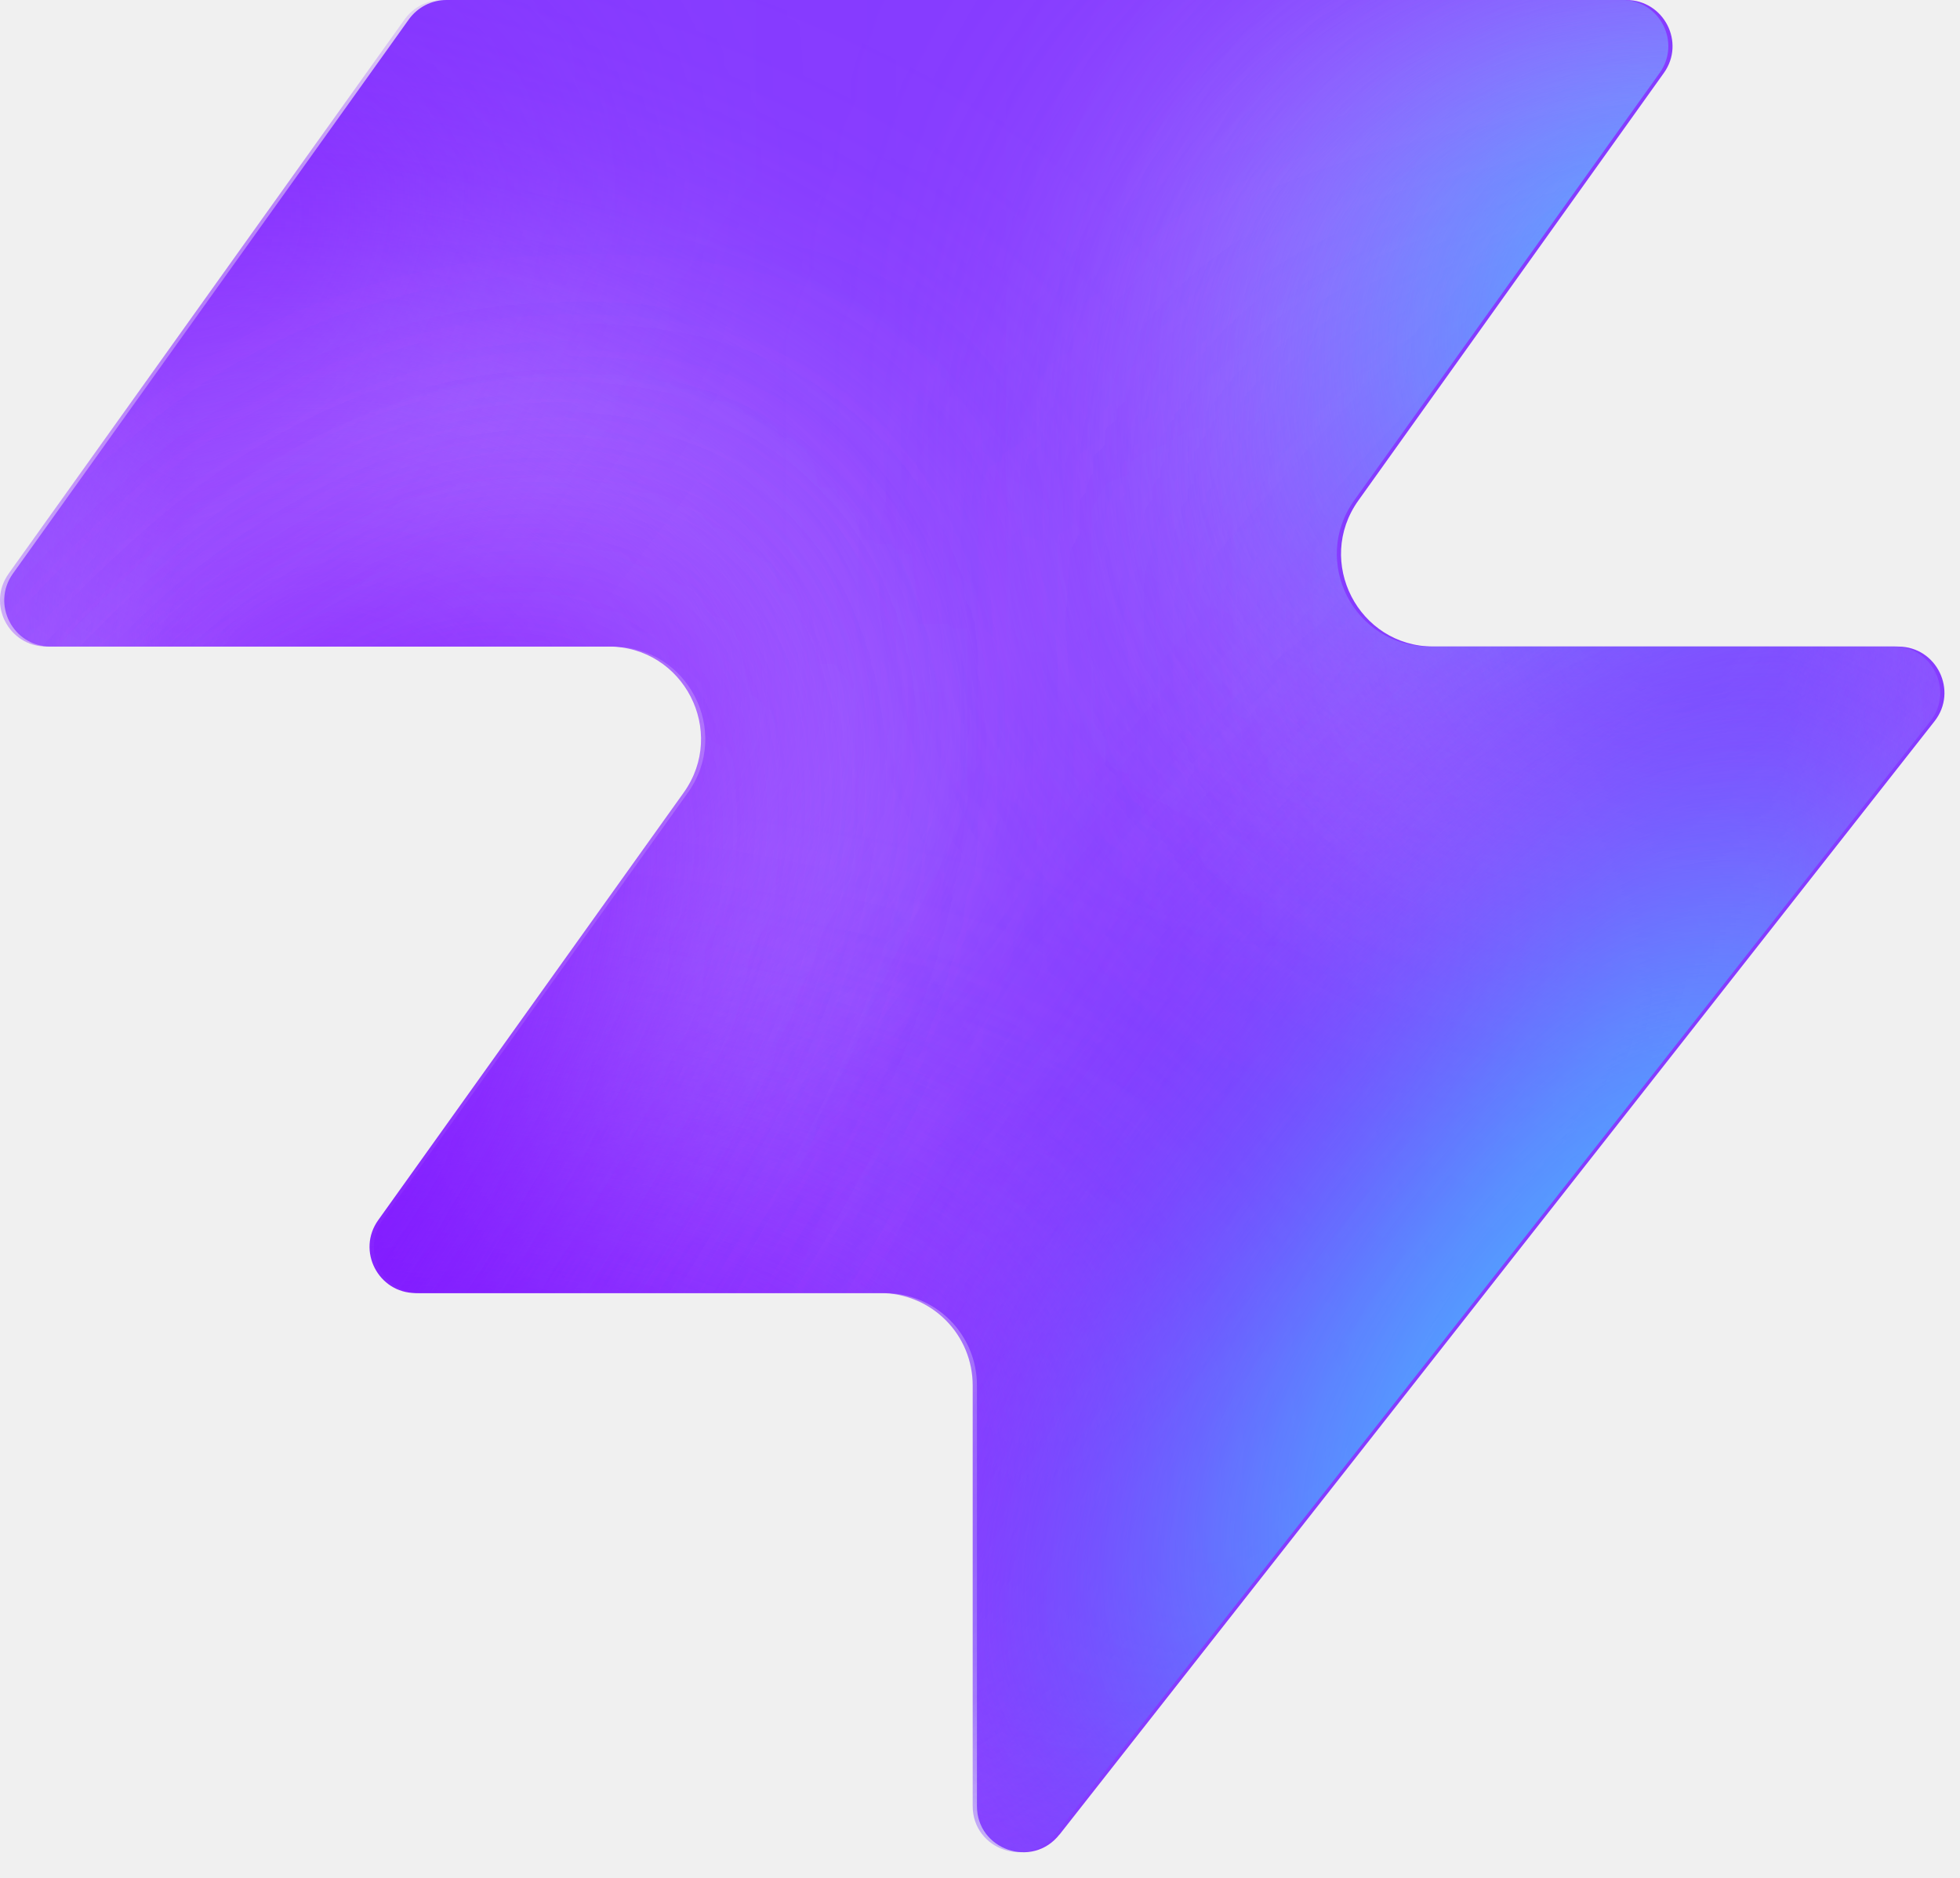
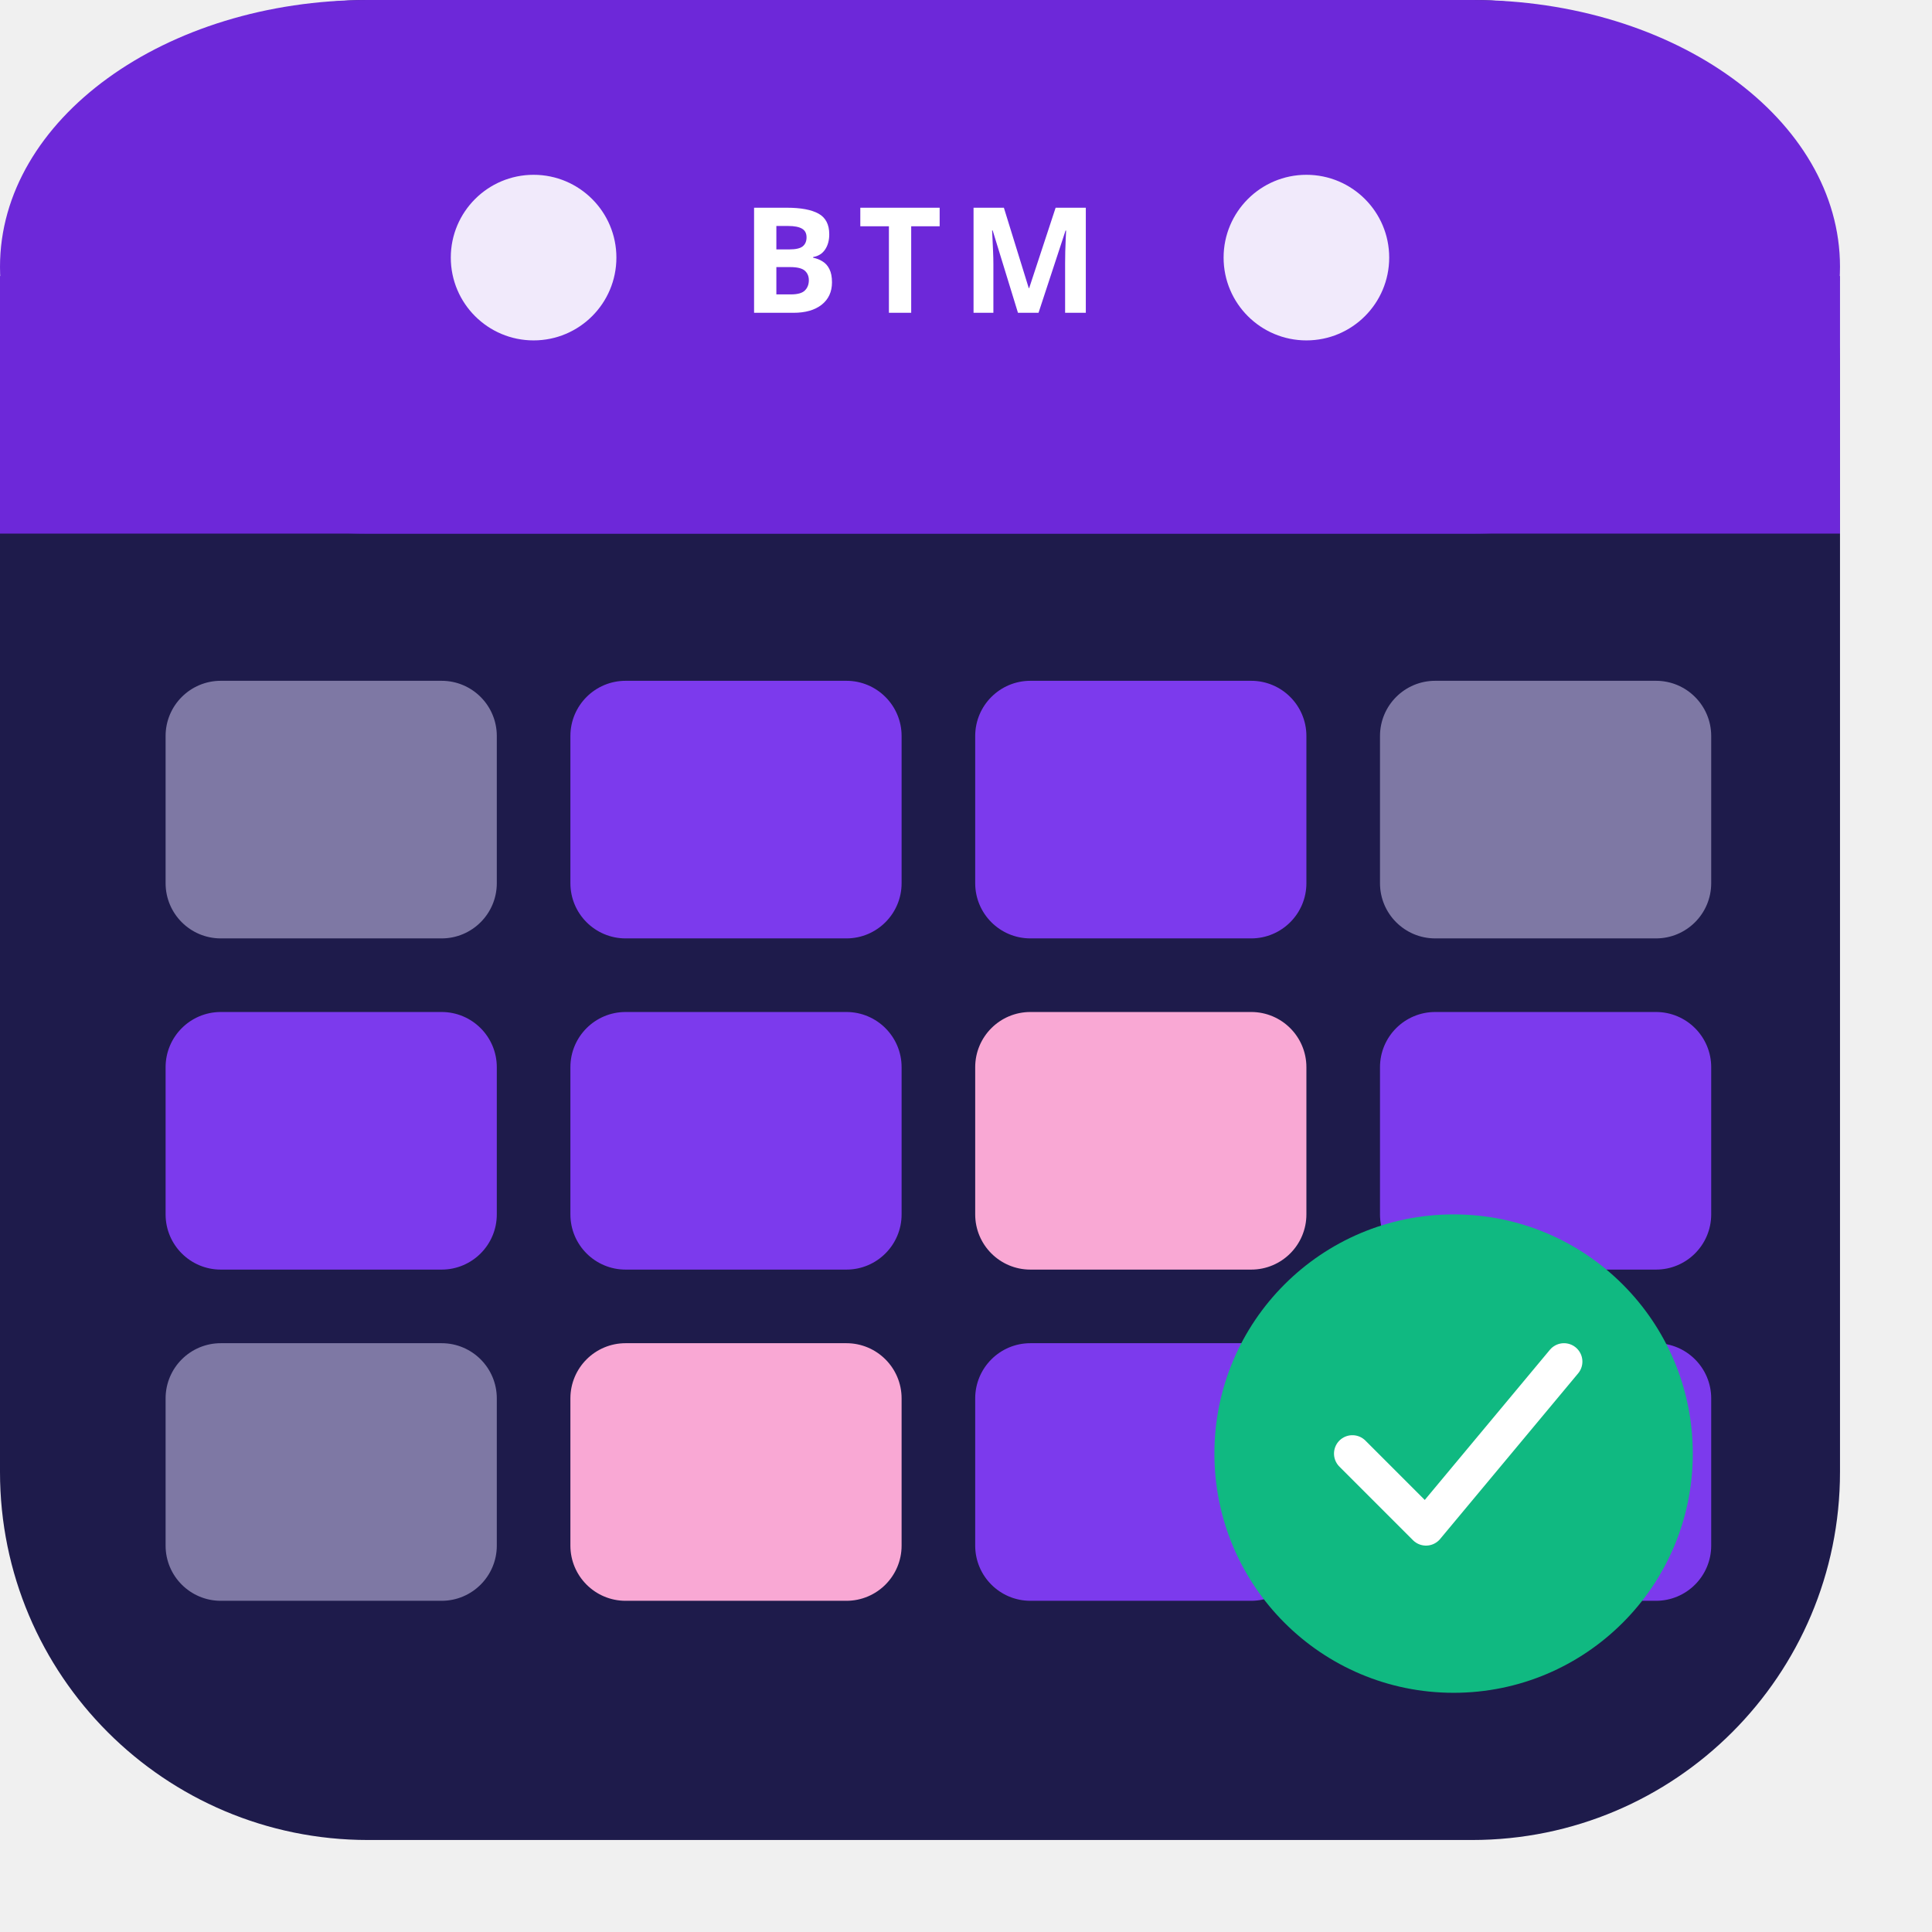
- <svg xmlns="http://www.w3.org/2000/svg" width="48" height="46" fill="none" viewBox="0 0 48 46">
-   <path fill="#863bff" d="M25.946 44.938c-.664.845-2.021.375-2.021-.698V33.937a2.26 2.26 0 0 0-2.262-2.262H10.287c-.92 0-1.456-1.04-.92-1.788l7.48-10.471c1.07-1.497 0-3.578-1.842-3.578H1.237c-.92 0-1.456-1.04-.92-1.788L10.013.474c.214-.297.556-.474.92-.474h28.894c.92 0 1.456 1.04.92 1.788l-7.48 10.471c-1.07 1.498 0 3.579 1.842 3.579h11.377c.943 0 1.473 1.088.89 1.83L25.947 44.94z" style="fill:#863bff;fill:color(display-p3 .525 .23 1);fill-opacity:1" />
-   <mask id="a" width="48" height="46" x="0" y="0" maskUnits="userSpaceOnUse" style="mask-type:alpha">
-     <path fill="#000" d="M25.842 44.938c-.664.844-2.021.375-2.021-.698V33.937a2.26 2.26 0 0 0-2.262-2.262H10.183c-.92 0-1.456-1.04-.92-1.788l7.48-10.471c1.07-1.498 0-3.579-1.842-3.579H1.133c-.92 0-1.456-1.04-.92-1.787L9.91.473c.214-.297.556-.474.92-.474h28.894c.92 0 1.456 1.04.92 1.788l-7.48 10.471c-1.07 1.498 0 3.578 1.842 3.578h11.377c.943 0 1.473 1.088.89 1.832L25.843 44.94z" style="fill:#000;fill-opacity:1" />
-   </mask>
-   <g mask="url(#a)">
-     <g filter="url(#b)">
-       <ellipse cx="5.508" cy="14.704" fill="#ede6ff" rx="5.508" ry="14.704" style="fill:#ede6ff;fill:color(display-p3 .927 .903 1);fill-opacity:1" transform="matrix(.00324 1 1 -.00324 -4.47 31.516)" />
-     </g>
-     <g filter="url(#c)">
-       <ellipse cx="10.399" cy="29.851" fill="#ede6ff" rx="10.399" ry="29.851" style="fill:#ede6ff;fill:color(display-p3 .927 .903 1);fill-opacity:1" transform="matrix(.00324 1 1 -.00324 -39.328 7.883)" />
-     </g>
-     <g filter="url(#d)">
-       <ellipse cx="5.508" cy="30.487" fill="#7e14ff" rx="5.508" ry="30.487" style="fill:#7e14ff;fill:color(display-p3 .492 .077 1);fill-opacity:1" transform="rotate(89.814 -25.913 -14.639)scale(1 -1)" />
-     </g>
-     <g filter="url(#e)">
-       <ellipse cx="5.508" cy="30.599" fill="#7e14ff" rx="5.508" ry="30.599" style="fill:#7e14ff;fill:color(display-p3 .492 .077 1);fill-opacity:1" transform="rotate(89.814 -32.644 -3.334)scale(1 -1)" />
-     </g>
-     <g filter="url(#f)">
-       <ellipse cx="5.508" cy="30.599" fill="#7e14ff" rx="5.508" ry="30.599" style="fill:#7e14ff;fill:color(display-p3 .492 .077 1);fill-opacity:1" transform="matrix(.00324 1 1 -.00324 -34.34 30.47)" />
-     </g>
-     <g filter="url(#g)">
-       <ellipse cx="14.072" cy="22.078" fill="#ede6ff" rx="14.072" ry="22.078" style="fill:#ede6ff;fill:color(display-p3 .927 .903 1);fill-opacity:1" transform="rotate(93.35 24.506 48.493)scale(-1 1)" />
-     </g>
-     <g filter="url(#h)">
-       <ellipse cx="3.47" cy="21.501" fill="#7e14ff" rx="3.47" ry="21.501" style="fill:#7e14ff;fill:color(display-p3 .492 .077 1);fill-opacity:1" transform="rotate(89.009 28.708 47.59)scale(-1 1)" />
-     </g>
-     <g filter="url(#i)">
-       <ellipse cx="3.47" cy="21.501" fill="#7e14ff" rx="3.47" ry="21.501" style="fill:#7e14ff;fill:color(display-p3 .492 .077 1);fill-opacity:1" transform="rotate(89.009 28.708 47.59)scale(-1 1)" />
-     </g>
-     <g filter="url(#j)">
-       <ellipse cx=".387" cy="8.972" fill="#7e14ff" rx="4.407" ry="29.108" style="fill:#7e14ff;fill:color(display-p3 .492 .077 1);fill-opacity:1" transform="rotate(39.51 .387 8.972)" />
-     </g>
-     <g filter="url(#k)">
-       <ellipse cx="47.523" cy="-6.092" fill="#7e14ff" rx="4.407" ry="29.108" style="fill:#7e14ff;fill:color(display-p3 .492 .077 1);fill-opacity:1" transform="rotate(37.892 47.523 -6.092)" />
-     </g>
-     <g filter="url(#l)">
-       <ellipse cx="41.412" cy="6.333" fill="#47bfff" rx="5.971" ry="9.665" style="fill:#47bfff;fill:color(display-p3 .28 .748 1);fill-opacity:1" transform="rotate(37.892 41.412 6.333)" />
-     </g>
-     <g filter="url(#m)">
-       <ellipse cx="-1.879" cy="38.332" fill="#7e14ff" rx="4.407" ry="29.108" style="fill:#7e14ff;fill:color(display-p3 .492 .077 1);fill-opacity:1" transform="rotate(37.892 -1.88 38.332)" />
-     </g>
-     <g filter="url(#n)">
-       <ellipse cx="-1.879" cy="38.332" fill="#7e14ff" rx="4.407" ry="29.108" style="fill:#7e14ff;fill:color(display-p3 .492 .077 1);fill-opacity:1" transform="rotate(37.892 -1.88 38.332)" />
-     </g>
-     <g filter="url(#o)">
-       <ellipse cx="35.651" cy="29.907" fill="#7e14ff" rx="4.407" ry="29.108" style="fill:#7e14ff;fill:color(display-p3 .492 .077 1);fill-opacity:1" transform="rotate(37.892 35.651 29.907)" />
-     </g>
-     <g filter="url(#p)">
-       <ellipse cx="38.418" cy="32.4" fill="#47bfff" rx="5.971" ry="15.297" style="fill:#47bfff;fill:color(display-p3 .28 .748 1);fill-opacity:1" transform="rotate(37.892 38.418 32.4)" />
-     </g>
-   </g>
-   <defs>
-     <filter id="b" width="60.045" height="41.654" x="-19.77" y="16.149" color-interpolation-filters="sRGB" filterUnits="userSpaceOnUse">
-       <feFlood flood-opacity="0" result="BackgroundImageFix" />
-       <feBlend in="SourceGraphic" in2="BackgroundImageFix" result="shape" />
-       <feGaussianBlur result="effect1_foregroundBlur_2002_17158" stdDeviation="7.659" />
-     </filter>
-     <filter id="c" width="90.34" height="51.437" x="-54.613" y="-7.533" color-interpolation-filters="sRGB" filterUnits="userSpaceOnUse">
-       <feFlood flood-opacity="0" result="BackgroundImageFix" />
-       <feBlend in="SourceGraphic" in2="BackgroundImageFix" result="shape" />
-       <feGaussianBlur result="effect1_foregroundBlur_2002_17158" stdDeviation="7.659" />
-     </filter>
-     <filter id="d" width="79.355" height="29.4" x="-49.64" y="2.03" color-interpolation-filters="sRGB" filterUnits="userSpaceOnUse">
-       <feFlood flood-opacity="0" result="BackgroundImageFix" />
-       <feBlend in="SourceGraphic" in2="BackgroundImageFix" result="shape" />
-       <feGaussianBlur result="effect1_foregroundBlur_2002_17158" stdDeviation="4.596" />
-     </filter>
-     <filter id="e" width="79.579" height="29.4" x="-45.045" y="20.029" color-interpolation-filters="sRGB" filterUnits="userSpaceOnUse">
-       <feFlood flood-opacity="0" result="BackgroundImageFix" />
-       <feBlend in="SourceGraphic" in2="BackgroundImageFix" result="shape" />
-       <feGaussianBlur result="effect1_foregroundBlur_2002_17158" stdDeviation="4.596" />
-     </filter>
-     <filter id="f" width="79.579" height="29.4" x="-43.513" y="21.178" color-interpolation-filters="sRGB" filterUnits="userSpaceOnUse">
-       <feFlood flood-opacity="0" result="BackgroundImageFix" />
-       <feBlend in="SourceGraphic" in2="BackgroundImageFix" result="shape" />
-       <feGaussianBlur result="effect1_foregroundBlur_2002_17158" stdDeviation="4.596" />
-     </filter>
-     <filter id="g" width="74.749" height="58.852" x="15.756" y="-17.901" color-interpolation-filters="sRGB" filterUnits="userSpaceOnUse">
-       <feFlood flood-opacity="0" result="BackgroundImageFix" />
-       <feBlend in="SourceGraphic" in2="BackgroundImageFix" result="shape" />
-       <feGaussianBlur result="effect1_foregroundBlur_2002_17158" stdDeviation="7.659" />
-     </filter>
-     <filter id="h" width="61.377" height="25.362" x="23.548" y="2.284" color-interpolation-filters="sRGB" filterUnits="userSpaceOnUse">
-       <feFlood flood-opacity="0" result="BackgroundImageFix" />
-       <feBlend in="SourceGraphic" in2="BackgroundImageFix" result="shape" />
-       <feGaussianBlur result="effect1_foregroundBlur_2002_17158" stdDeviation="4.596" />
-     </filter>
-     <filter id="i" width="61.377" height="25.362" x="23.548" y="2.284" color-interpolation-filters="sRGB" filterUnits="userSpaceOnUse">
-       <feFlood flood-opacity="0" result="BackgroundImageFix" />
-       <feBlend in="SourceGraphic" in2="BackgroundImageFix" result="shape" />
-       <feGaussianBlur result="effect1_foregroundBlur_2002_17158" stdDeviation="4.596" />
-     </filter>
-     <filter id="j" width="56.045" height="63.649" x="-27.636" y="-22.853" color-interpolation-filters="sRGB" filterUnits="userSpaceOnUse">
-       <feFlood flood-opacity="0" result="BackgroundImageFix" />
-       <feBlend in="SourceGraphic" in2="BackgroundImageFix" result="shape" />
-       <feGaussianBlur result="effect1_foregroundBlur_2002_17158" stdDeviation="4.596" />
-     </filter>
-     <filter id="k" width="54.814" height="64.646" x="20.116" y="-38.415" color-interpolation-filters="sRGB" filterUnits="userSpaceOnUse">
-       <feFlood flood-opacity="0" result="BackgroundImageFix" />
-       <feBlend in="SourceGraphic" in2="BackgroundImageFix" result="shape" />
-       <feGaussianBlur result="effect1_foregroundBlur_2002_17158" stdDeviation="4.596" />
-     </filter>
-     <filter id="l" width="33.541" height="35.313" x="24.641" y="-11.323" color-interpolation-filters="sRGB" filterUnits="userSpaceOnUse">
-       <feFlood flood-opacity="0" result="BackgroundImageFix" />
-       <feBlend in="SourceGraphic" in2="BackgroundImageFix" result="shape" />
-       <feGaussianBlur result="effect1_foregroundBlur_2002_17158" stdDeviation="4.596" />
-     </filter>
-     <filter id="m" width="54.814" height="64.646" x="-29.286" y="6.009" color-interpolation-filters="sRGB" filterUnits="userSpaceOnUse">
-       <feFlood flood-opacity="0" result="BackgroundImageFix" />
-       <feBlend in="SourceGraphic" in2="BackgroundImageFix" result="shape" />
-       <feGaussianBlur result="effect1_foregroundBlur_2002_17158" stdDeviation="4.596" />
-     </filter>
-     <filter id="n" width="54.814" height="64.646" x="-29.286" y="6.009" color-interpolation-filters="sRGB" filterUnits="userSpaceOnUse">
-       <feFlood flood-opacity="0" result="BackgroundImageFix" />
-       <feBlend in="SourceGraphic" in2="BackgroundImageFix" result="shape" />
-       <feGaussianBlur result="effect1_foregroundBlur_2002_17158" stdDeviation="4.596" />
-     </filter>
-     <filter id="o" width="54.814" height="64.646" x="8.244" y="-2.416" color-interpolation-filters="sRGB" filterUnits="userSpaceOnUse">
-       <feFlood flood-opacity="0" result="BackgroundImageFix" />
-       <feBlend in="SourceGraphic" in2="BackgroundImageFix" result="shape" />
-       <feGaussianBlur result="effect1_foregroundBlur_2002_17158" stdDeviation="4.596" />
-     </filter>
-     <filter id="p" width="39.409" height="43.623" x="18.713" y="10.588" color-interpolation-filters="sRGB" filterUnits="userSpaceOnUse">
-       <feFlood flood-opacity="0" result="BackgroundImageFix" />
-       <feBlend in="SourceGraphic" in2="BackgroundImageFix" result="shape" />
-       <feGaussianBlur result="effect1_foregroundBlur_2002_17158" stdDeviation="4.596" />
-     </filter>
-   </defs>
+ <svg xmlns="http://www.w3.org/2000/svg" width="100%" viewBox="0 0 210 210" role="img" style="">
+   <rect x="0" y="0" width="200" height="200" rx="40" style="fill:rgb(30, 27, 75);stroke:none;color:rgb(0, 0, 0);stroke-width:1px;stroke-linecap:butt;stroke-linejoin:miter;opacity:1;font-family:&quot;Anthropic Sans&quot;, -apple-system, &quot;system-ui&quot;, &quot;Segoe UI&quot;, sans-serif;font-size:16px;font-weight:400;text-anchor:start;dominant-baseline:auto" />
+   <rect x="0" y="0" width="200" height="58" rx="40" fill="#6d28d9" style="fill:rgb(109, 40, 217);stroke:none;color:rgb(0, 0, 0);stroke-width:1px;stroke-linecap:butt;stroke-linejoin:miter;opacity:1;font-family:&quot;Anthropic Sans&quot;, -apple-system, &quot;system-ui&quot;, &quot;Segoe UI&quot;, sans-serif;font-size:16px;font-weight:400;text-anchor:start;dominant-baseline:auto" />
+   <rect x="0" y="30" width="200" height="28" fill="#6d28d9" style="fill:rgb(109, 40, 217);stroke:none;color:rgb(0, 0, 0);stroke-width:1px;stroke-linecap:butt;stroke-linejoin:miter;opacity:1;font-family:&quot;Anthropic Sans&quot;, -apple-system, &quot;system-ui&quot;, &quot;Segoe UI&quot;, sans-serif;font-size:16px;font-weight:400;text-anchor:start;dominant-baseline:auto" />
+   <circle cx="58" cy="28" r="9" fill="white" opacity="0.9" style="fill:rgb(255, 255, 255);stroke:none;color:rgb(0, 0, 0);stroke-width:1px;stroke-linecap:butt;stroke-linejoin:miter;opacity:0.9;font-family:&quot;Anthropic Sans&quot;, -apple-system, &quot;system-ui&quot;, &quot;Segoe UI&quot;, sans-serif;font-size:16px;font-weight:400;text-anchor:start;dominant-baseline:auto" />
+   <circle cx="142" cy="28" r="9" fill="white" opacity="0.9" style="fill:rgb(255, 255, 255);stroke:none;color:rgb(0, 0, 0);stroke-width:1px;stroke-linecap:butt;stroke-linejoin:miter;opacity:0.9;font-family:&quot;Anthropic Sans&quot;, -apple-system, &quot;system-ui&quot;, &quot;Segoe UI&quot;, sans-serif;font-size:16px;font-weight:400;text-anchor:start;dominant-baseline:auto" />
+   <text x="100" y="34" text-anchor="middle" font-family="system-ui, sans-serif" font-weight="900" font-size="16" fill="white" letter-spacing="0.12em" style="fill:rgb(255, 255, 255);stroke:none;color:rgb(0, 0, 0);stroke-width:1px;stroke-linecap:butt;stroke-linejoin:miter;opacity:1;font-family:system-ui, sans-serif;font-size:16px;font-weight:900;text-anchor:middle;dominant-baseline:auto">BTM</text>
+   <rect x="18" y="74" width="36" height="28" rx="6" fill="#ddd6fe" opacity="0.5" style="fill:rgb(221, 214, 254);stroke:none;color:rgb(0, 0, 0);stroke-width:1px;stroke-linecap:butt;stroke-linejoin:miter;opacity:0.5;font-family:&quot;Anthropic Sans&quot;, -apple-system, &quot;system-ui&quot;, &quot;Segoe UI&quot;, sans-serif;font-size:16px;font-weight:400;text-anchor:start;dominant-baseline:auto" />
+   <rect x="62" y="74" width="36" height="28" rx="6" fill="#7c3aed" style="fill:rgb(124, 58, 237);stroke:none;color:rgb(0, 0, 0);stroke-width:1px;stroke-linecap:butt;stroke-linejoin:miter;opacity:1;font-family:&quot;Anthropic Sans&quot;, -apple-system, &quot;system-ui&quot;, &quot;Segoe UI&quot;, sans-serif;font-size:16px;font-weight:400;text-anchor:start;dominant-baseline:auto" />
+   <rect x="106" y="74" width="36" height="28" rx="6" fill="#7c3aed" style="fill:rgb(124, 58, 237);stroke:none;color:rgb(0, 0, 0);stroke-width:1px;stroke-linecap:butt;stroke-linejoin:miter;opacity:1;font-family:&quot;Anthropic Sans&quot;, -apple-system, &quot;system-ui&quot;, &quot;Segoe UI&quot;, sans-serif;font-size:16px;font-weight:400;text-anchor:start;dominant-baseline:auto" />
+   <rect x="150" y="74" width="36" height="28" rx="6" fill="#ddd6fe" opacity="0.5" style="fill:rgb(221, 214, 254);stroke:none;color:rgb(0, 0, 0);stroke-width:1px;stroke-linecap:butt;stroke-linejoin:miter;opacity:0.5;font-family:&quot;Anthropic Sans&quot;, -apple-system, &quot;system-ui&quot;, &quot;Segoe UI&quot;, sans-serif;font-size:16px;font-weight:400;text-anchor:start;dominant-baseline:auto" />
+   <rect x="18" y="110" width="36" height="28" rx="6" fill="#7c3aed" style="fill:rgb(124, 58, 237);stroke:none;color:rgb(0, 0, 0);stroke-width:1px;stroke-linecap:butt;stroke-linejoin:miter;opacity:1;font-family:&quot;Anthropic Sans&quot;, -apple-system, &quot;system-ui&quot;, &quot;Segoe UI&quot;, sans-serif;font-size:16px;font-weight:400;text-anchor:start;dominant-baseline:auto" />
+   <rect x="62" y="110" width="36" height="28" rx="6" fill="#7c3aed" style="fill:rgb(124, 58, 237);stroke:none;color:rgb(0, 0, 0);stroke-width:1px;stroke-linecap:butt;stroke-linejoin:miter;opacity:1;font-family:&quot;Anthropic Sans&quot;, -apple-system, &quot;system-ui&quot;, &quot;Segoe UI&quot;, sans-serif;font-size:16px;font-weight:400;text-anchor:start;dominant-baseline:auto" />
+   <rect x="106" y="110" width="36" height="28" rx="6" fill="#f9a8d4" style="fill:rgb(249, 168, 212);stroke:none;color:rgb(0, 0, 0);stroke-width:1px;stroke-linecap:butt;stroke-linejoin:miter;opacity:1;font-family:&quot;Anthropic Sans&quot;, -apple-system, &quot;system-ui&quot;, &quot;Segoe UI&quot;, sans-serif;font-size:16px;font-weight:400;text-anchor:start;dominant-baseline:auto" />
+   <rect x="150" y="110" width="36" height="28" rx="6" fill="#7c3aed" style="fill:rgb(124, 58, 237);stroke:none;color:rgb(0, 0, 0);stroke-width:1px;stroke-linecap:butt;stroke-linejoin:miter;opacity:1;font-family:&quot;Anthropic Sans&quot;, -apple-system, &quot;system-ui&quot;, &quot;Segoe UI&quot;, sans-serif;font-size:16px;font-weight:400;text-anchor:start;dominant-baseline:auto" />
+   <rect x="18" y="146" width="36" height="28" rx="6" fill="#ddd6fe" opacity="0.5" style="fill:rgb(221, 214, 254);stroke:none;color:rgb(0, 0, 0);stroke-width:1px;stroke-linecap:butt;stroke-linejoin:miter;opacity:0.5;font-family:&quot;Anthropic Sans&quot;, -apple-system, &quot;system-ui&quot;, &quot;Segoe UI&quot;, sans-serif;font-size:16px;font-weight:400;text-anchor:start;dominant-baseline:auto" />
+   <rect x="62" y="146" width="36" height="28" rx="6" fill="#f9a8d4" style="fill:rgb(249, 168, 212);stroke:none;color:rgb(0, 0, 0);stroke-width:1px;stroke-linecap:butt;stroke-linejoin:miter;opacity:1;font-family:&quot;Anthropic Sans&quot;, -apple-system, &quot;system-ui&quot;, &quot;Segoe UI&quot;, sans-serif;font-size:16px;font-weight:400;text-anchor:start;dominant-baseline:auto" />
+   <rect x="106" y="146" width="36" height="28" rx="6" fill="#7c3aed" style="fill:rgb(124, 58, 237);stroke:none;color:rgb(0, 0, 0);stroke-width:1px;stroke-linecap:butt;stroke-linejoin:miter;opacity:1;font-family:&quot;Anthropic Sans&quot;, -apple-system, &quot;system-ui&quot;, &quot;Segoe UI&quot;, sans-serif;font-size:16px;font-weight:400;text-anchor:start;dominant-baseline:auto" />
+   <rect x="150" y="146" width="36" height="28" rx="6" fill="#7c3aed" style="fill:rgb(124, 58, 237);stroke:none;color:rgb(0, 0, 0);stroke-width:1px;stroke-linecap:butt;stroke-linejoin:miter;opacity:1;font-family:&quot;Anthropic Sans&quot;, -apple-system, &quot;system-ui&quot;, &quot;Segoe UI&quot;, sans-serif;font-size:16px;font-weight:400;text-anchor:start;dominant-baseline:auto" />
+   <circle cx="158" cy="158" r="26" fill="#10b981" style="fill:rgb(16, 185, 129);stroke:none;color:rgb(0, 0, 0);stroke-width:1px;stroke-linecap:butt;stroke-linejoin:miter;opacity:1;font-family:&quot;Anthropic Sans&quot;, -apple-system, &quot;system-ui&quot;, &quot;Segoe UI&quot;, sans-serif;font-size:16px;font-weight:400;text-anchor:start;dominant-baseline:auto" />
+   <path d="M147 158 L155 166 L170 148" fill="none" stroke="white" stroke-width="4" stroke-linecap="round" stroke-linejoin="round" style="fill:none;stroke:rgb(255, 255, 255);color:rgb(0, 0, 0);stroke-width:4px;stroke-linecap:round;stroke-linejoin:round;opacity:1;font-family:&quot;Anthropic Sans&quot;, -apple-system, &quot;system-ui&quot;, &quot;Segoe UI&quot;, sans-serif;font-size:16px;font-weight:400;text-anchor:start;dominant-baseline:auto" />
</svg>
